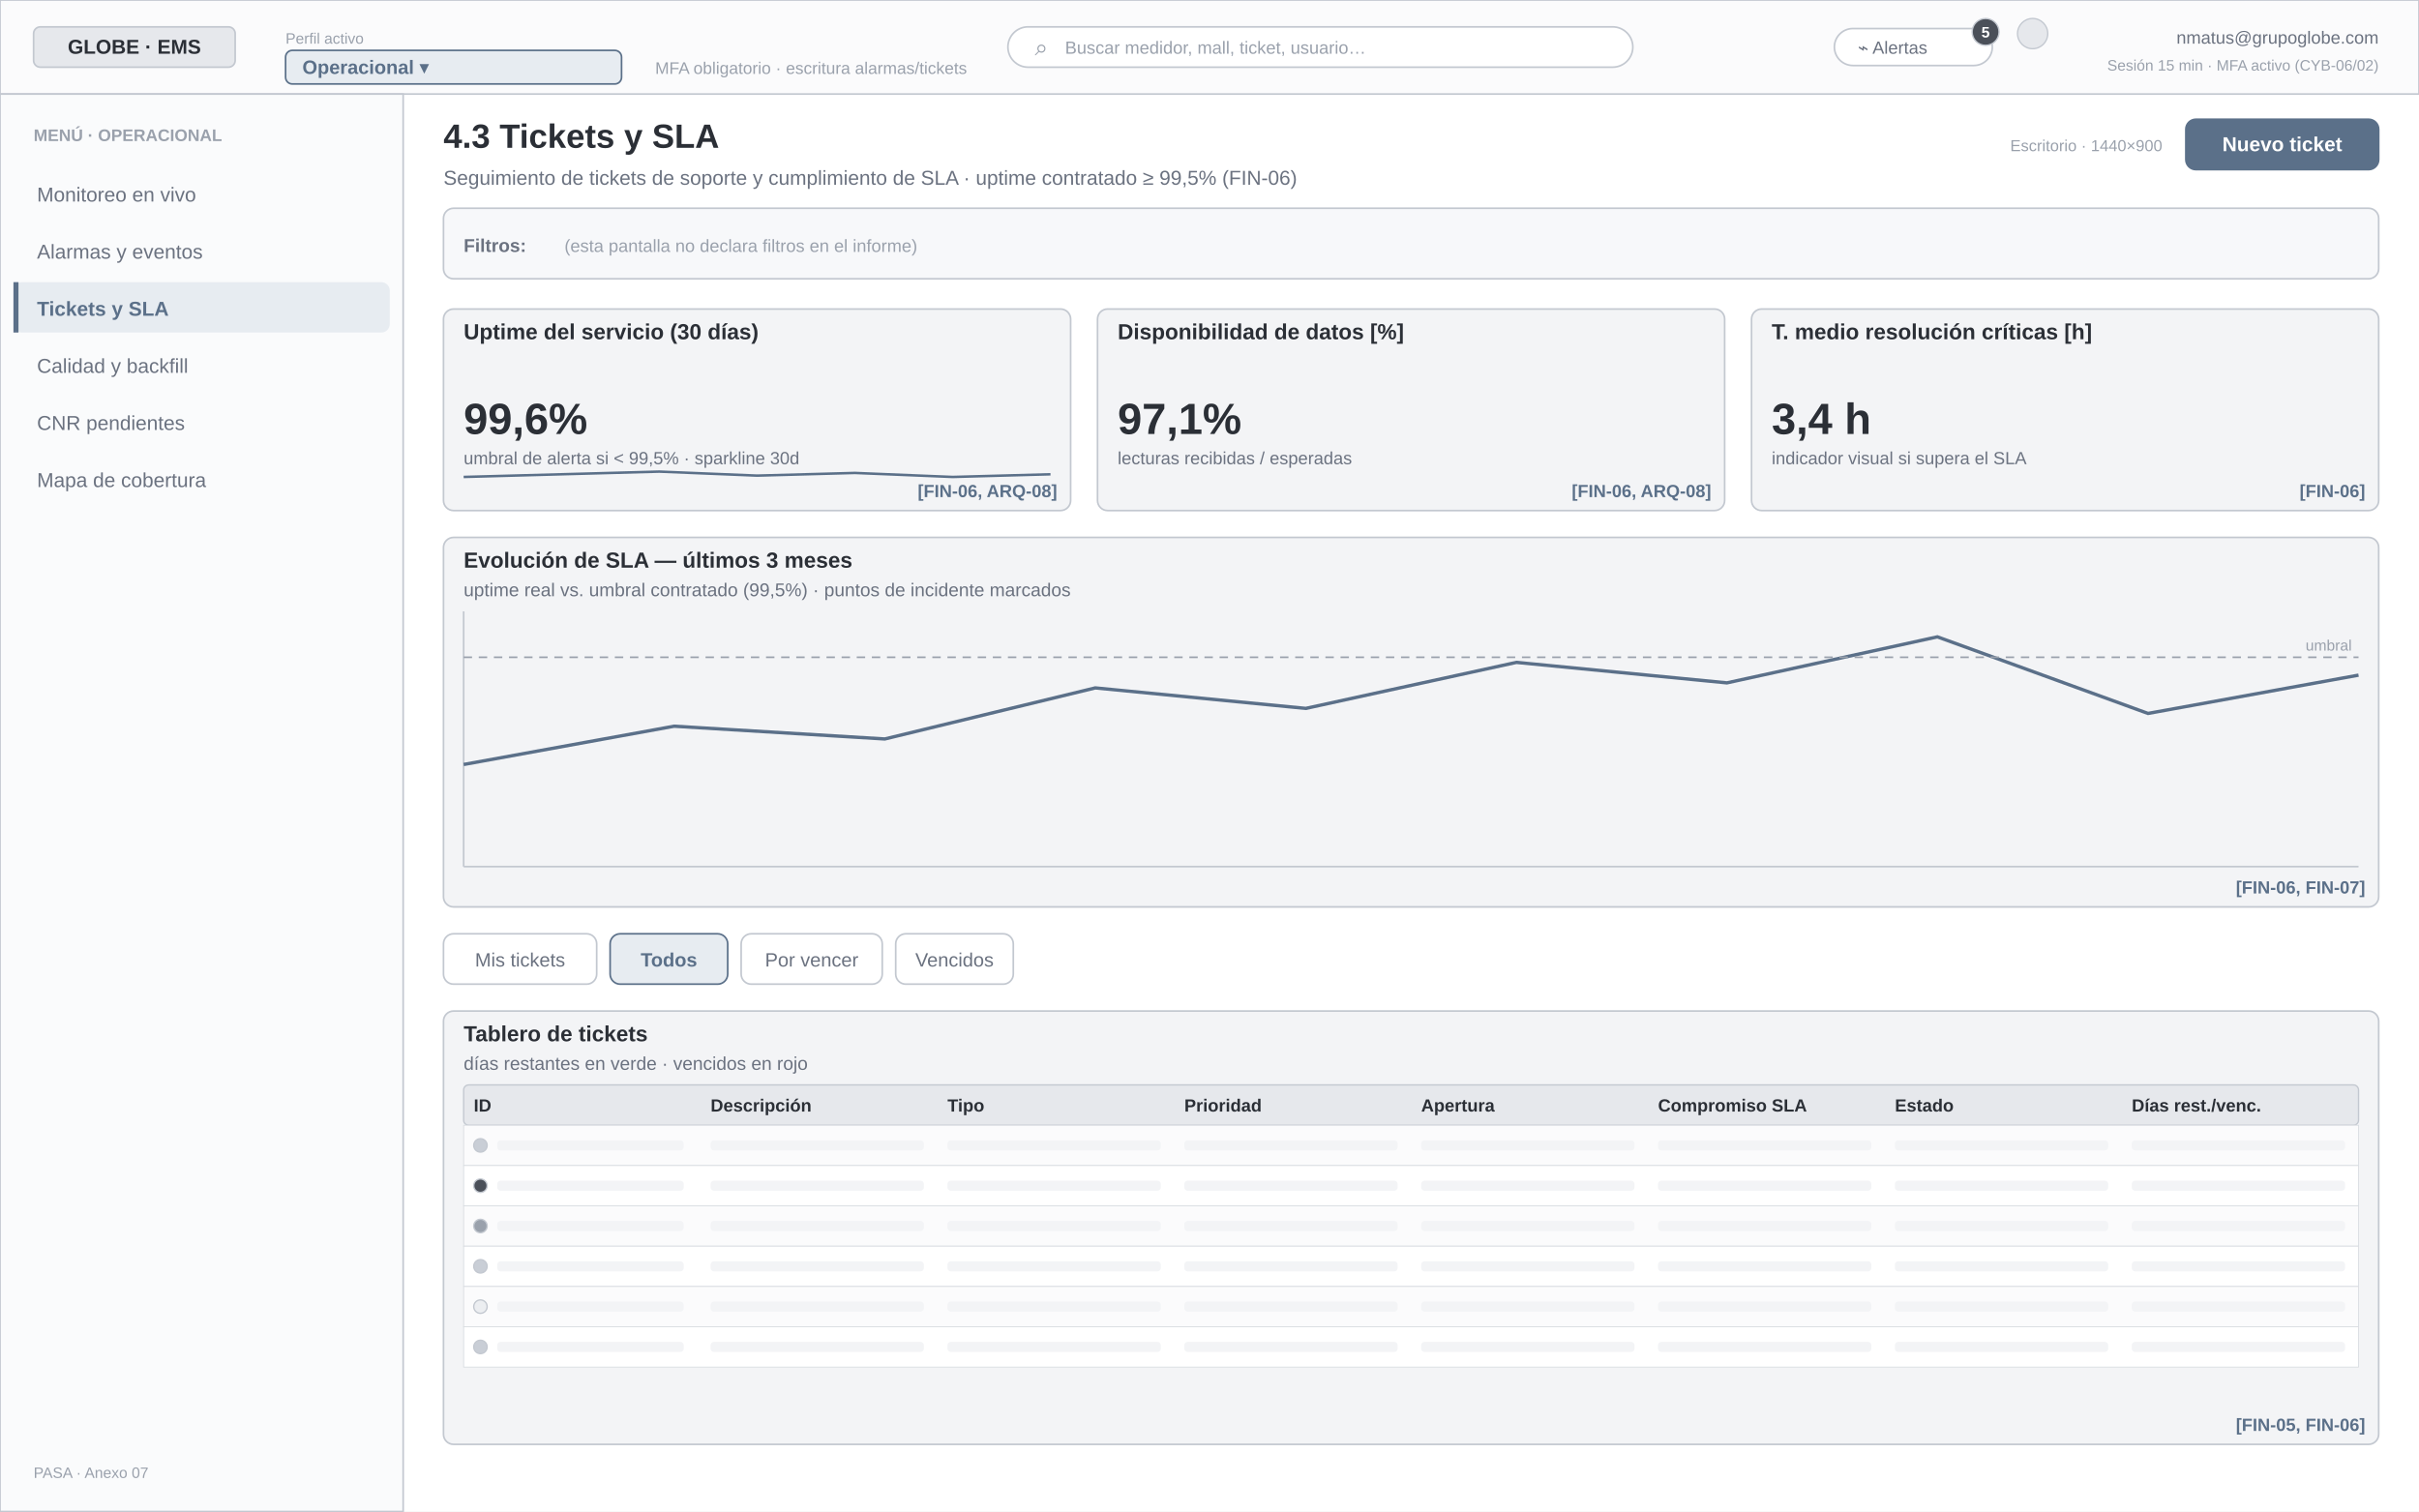
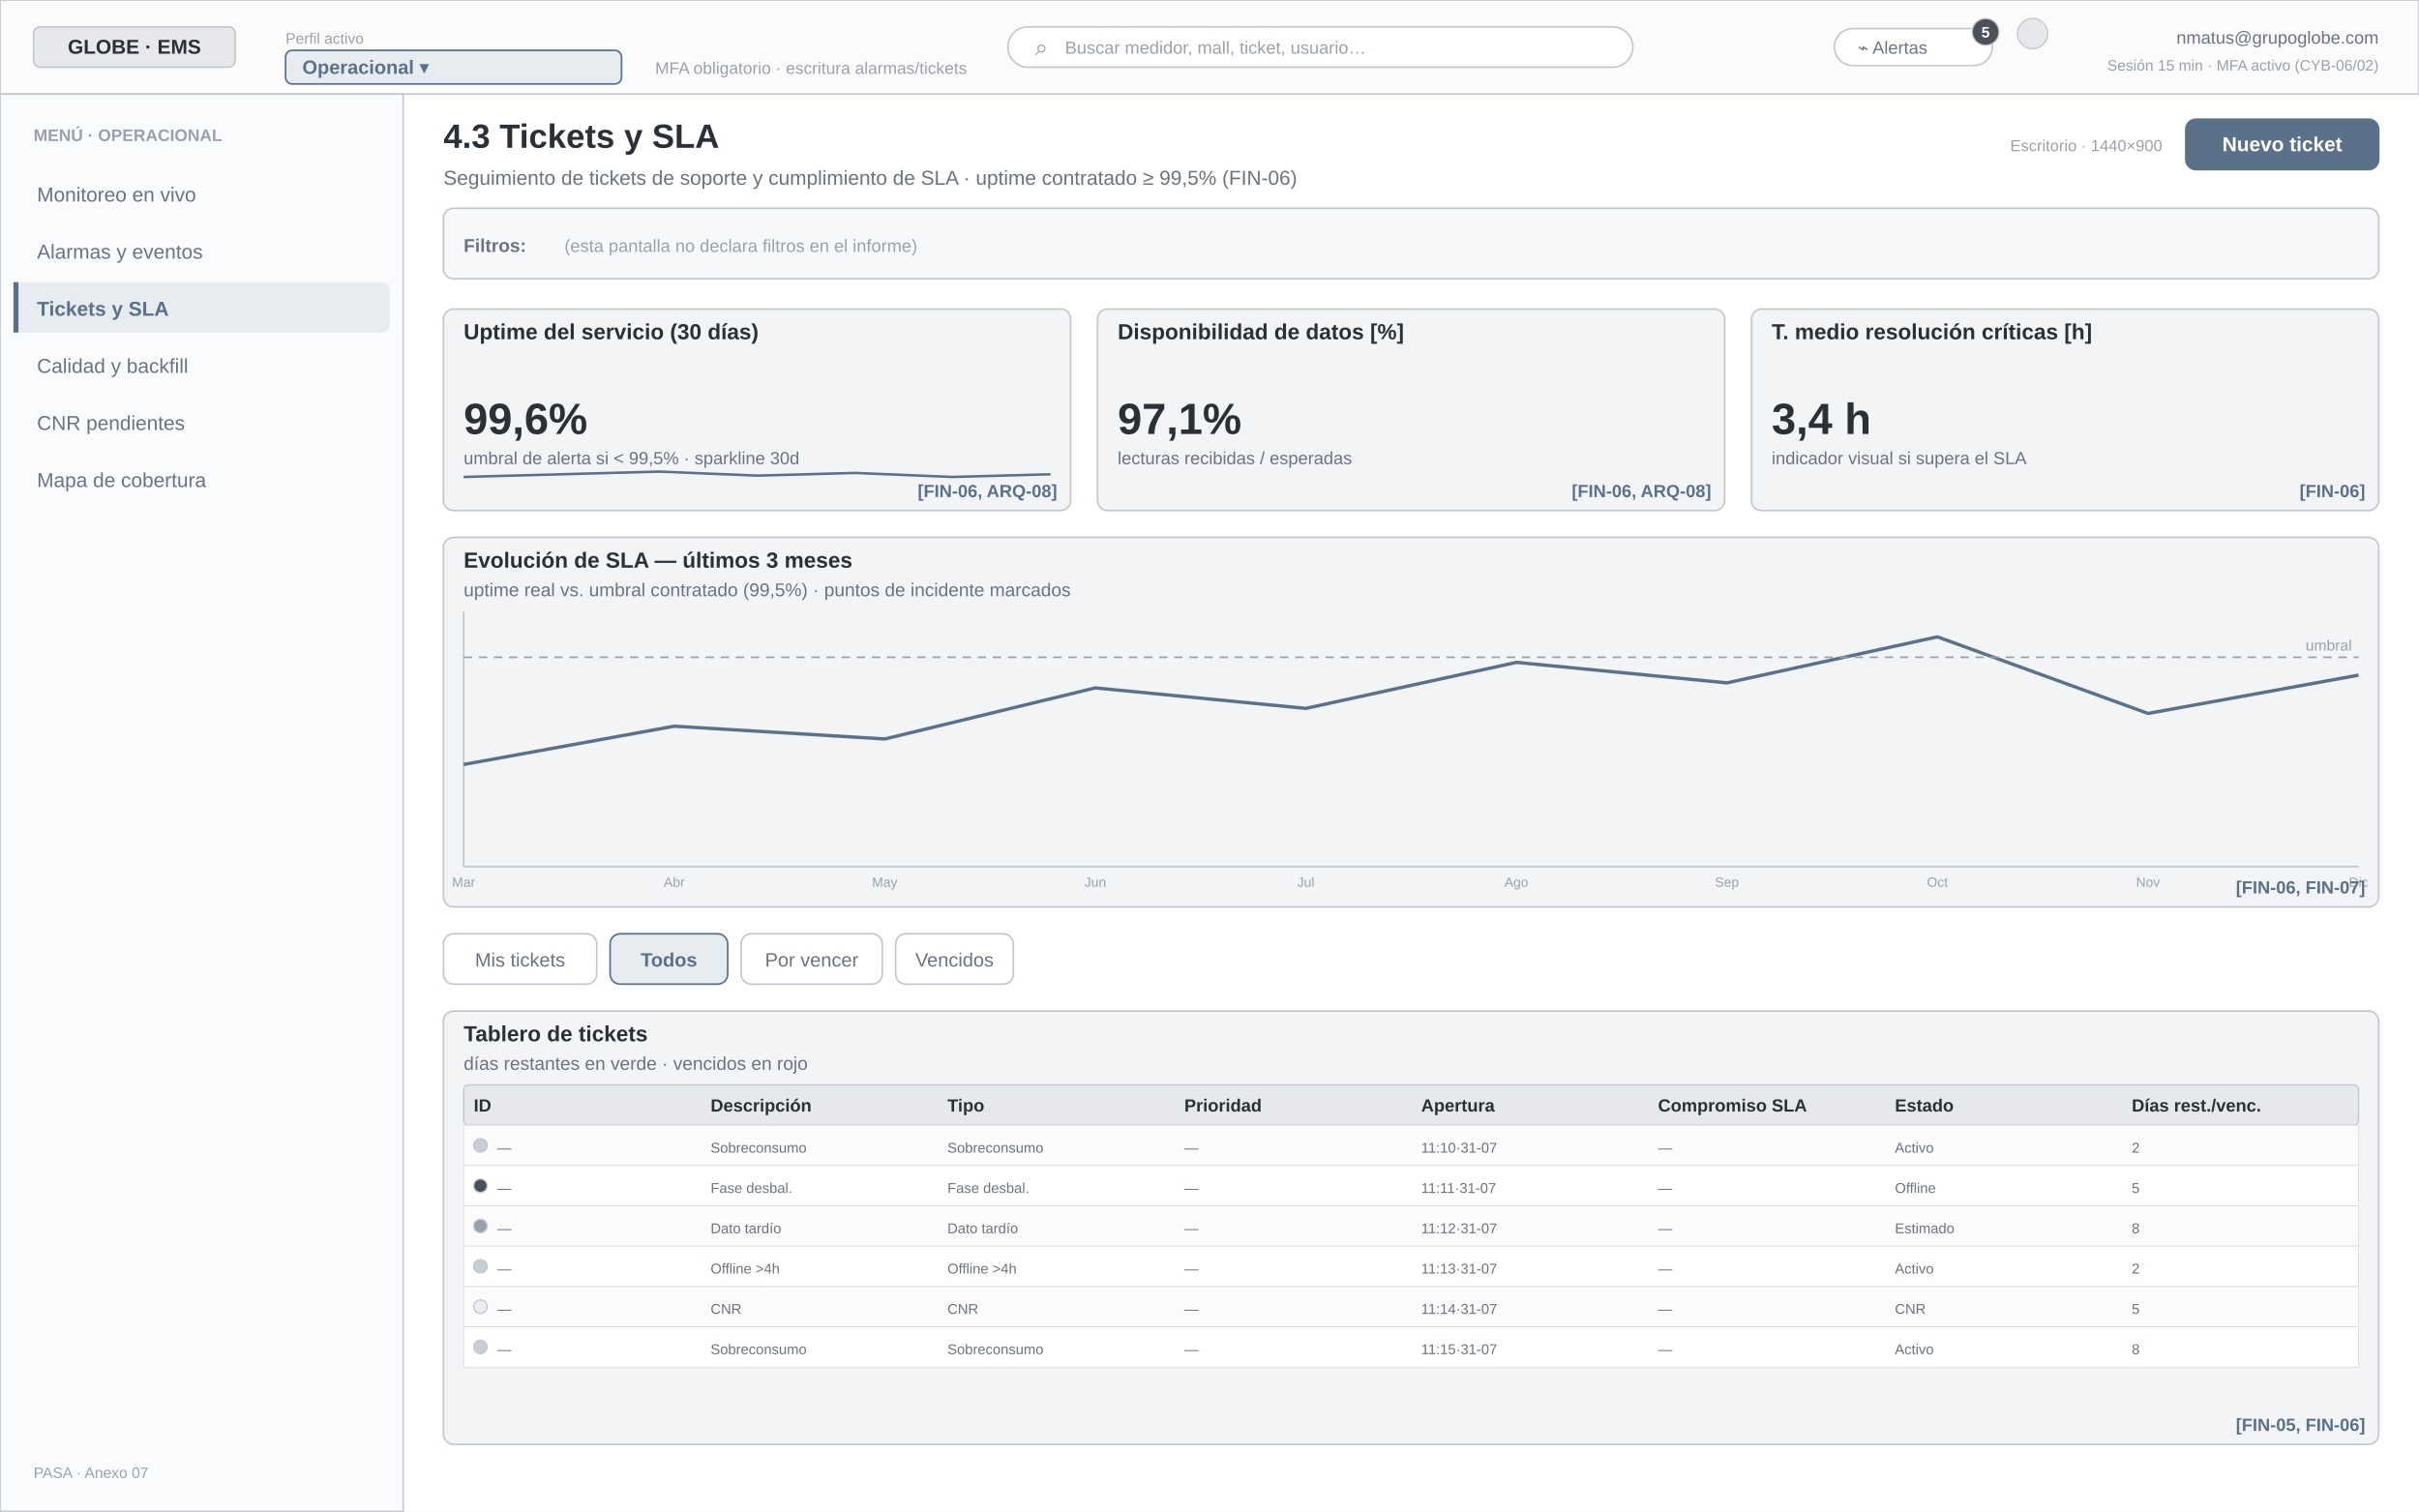
<svg xmlns="http://www.w3.org/2000/svg" viewBox="0 0 1440 900" width="1440" height="900" font-family="'Segoe UI', 'Helvetica Neue', Arial, sans-serif">
  <rect x="0" y="0" width="1440" height="900" rx="0" fill="#ffffff" stroke="none" stroke-width="1" />
  <rect x="0" y="0" width="1440" height="56" rx="0" fill="#fbfbfc" stroke="#c3c8d0" stroke-width="1" />
  <rect x="20" y="16" width="120" height="24" rx="4" fill="#e6e8ec" stroke="#c3c8d0" stroke-width="1" />
  <text x="80" y="32" font-family="'Segoe UI', 'Helvetica Neue', Arial, sans-serif" font-size="12" fill="#2b2f36" font-weight="700" text-anchor="middle">GLOBE · EMS</text>
  <text x="170" y="26" font-family="'Segoe UI', 'Helvetica Neue', Arial, sans-serif" font-size="9" fill="#9aa1ac" font-weight="normal" text-anchor="start">Perfil activo</text>
  <rect x="170" y="30" width="200" height="20" rx="4" fill="#e7ecf1" stroke="#5b7089" stroke-width="1" />
  <text x="180" y="44" font-family="'Segoe UI', 'Helvetica Neue', Arial, sans-serif" font-size="11.5" fill="#5b7089" font-weight="600" text-anchor="start">Operacional  ▾</text>
  <text x="390" y="44" font-family="'Segoe UI', 'Helvetica Neue', Arial, sans-serif" font-size="10" fill="#9aa1ac" font-weight="normal" text-anchor="start">MFA obligatorio · escritura alarmas/tickets</text>
  <rect x="600" y="16" width="372" height="24" rx="12" fill="#ffffff" stroke="#c3c8d0" stroke-width="1" />
  <text x="616" y="33" font-family="'Segoe UI', 'Helvetica Neue', Arial, sans-serif" font-size="14" fill="#9aa1ac" font-weight="normal" text-anchor="start">⌕</text>
  <text x="634" y="32" font-family="'Segoe UI', 'Helvetica Neue', Arial, sans-serif" font-size="10.5" fill="#9aa1ac" font-weight="normal" text-anchor="start">Buscar medidor, mall, ticket, usuario…</text>
  <rect x="1092" y="17" width="94" height="22" rx="11" fill="#ffffff" stroke="#c3c8d0" stroke-width="1" />
  <text x="1106" y="32" font-family="'Segoe UI', 'Helvetica Neue', Arial, sans-serif" font-size="10.5" fill="#6b7280" font-weight="normal" text-anchor="start">⌁ Alertas</text>
  <circle cx="1182" cy="19" r="8" fill="#4b5059" stroke="#c3c8d0" stroke-width="0.8" />
  <text x="1182" y="22.3" font-family="'Segoe UI', 'Helvetica Neue', Arial, sans-serif" font-size="9" fill="#ffffff" font-weight="700" text-anchor="middle">5</text>
  <circle cx="1210" cy="20" r="9" fill="#e6e8ec" stroke="#c3c8d0" stroke-width="0.8" />
  <text x="1416" y="26" font-family="'Segoe UI', 'Helvetica Neue', Arial, sans-serif" font-size="10.5" fill="#6b7280" font-weight="normal" text-anchor="end">nmatus@grupoglobe.com</text>
  <text x="1416" y="42" font-family="'Segoe UI', 'Helvetica Neue', Arial, sans-serif" font-size="9" fill="#9aa1ac" font-weight="normal" text-anchor="end">Sesión 15 min · MFA activo (CYB-06/02)</text>
  <rect x="0" y="56" width="240" height="844" rx="0" fill="#fafbfc" stroke="#c3c8d0" stroke-width="1" />
  <text x="20" y="84" font-family="'Segoe UI', 'Helvetica Neue', Arial, sans-serif" font-size="10" fill="#9aa1ac" font-weight="700" text-anchor="start">MENÚ · OPERACIONAL</text>
  <text x="22" y="120" font-family="'Segoe UI', 'Helvetica Neue', Arial, sans-serif" font-size="12" fill="#6b7280" font-weight="normal" text-anchor="start">Monitoreo en vivo</text>
  <text x="22" y="154" font-family="'Segoe UI', 'Helvetica Neue', Arial, sans-serif" font-size="12" fill="#6b7280" font-weight="normal" text-anchor="start">Alarmas y eventos</text>
  <rect x="8" y="168" width="224" height="30" rx="5" fill="#e7ecf1" stroke="none" stroke-width="1" />
  <rect x="8" y="168" width="3" height="30" rx="0" fill="#5b7089" stroke="none" stroke-width="1" />
  <text x="22" y="188" font-family="'Segoe UI', 'Helvetica Neue', Arial, sans-serif" font-size="12" fill="#5b7089" font-weight="700" text-anchor="start">Tickets y SLA</text>
  <text x="22" y="222" font-family="'Segoe UI', 'Helvetica Neue', Arial, sans-serif" font-size="12" fill="#6b7280" font-weight="normal" text-anchor="start">Calidad y backfill</text>
  <text x="22" y="256" font-family="'Segoe UI', 'Helvetica Neue', Arial, sans-serif" font-size="12" fill="#6b7280" font-weight="normal" text-anchor="start">CNR pendientes</text>
  <text x="22" y="290" font-family="'Segoe UI', 'Helvetica Neue', Arial, sans-serif" font-size="12" fill="#6b7280" font-weight="normal" text-anchor="start">Mapa de cobertura</text>
  <text x="20" y="880" font-family="'Segoe UI', 'Helvetica Neue', Arial, sans-serif" font-size="9" fill="#9aa1ac" font-weight="normal" text-anchor="start">PASA · Anexo 07</text>
  <text x="264" y="88" font-family="'Segoe UI', 'Helvetica Neue', Arial, sans-serif" font-size="20" fill="#2b2f36" font-weight="700" text-anchor="start">4.3  Tickets y SLA</text>
  <rect x="1301.2" y="71" width="114.8" height="30" rx="6" fill="#5b7089" stroke="#5b7089" stroke-width="1" />
  <text x="1358.6" y="90" font-family="'Segoe UI', 'Helvetica Neue', Arial, sans-serif" font-size="12" fill="#ffffff" font-weight="700" text-anchor="middle">Nuevo ticket</text>
  <text x="1287.2" y="90" font-family="'Segoe UI', 'Helvetica Neue', Arial, sans-serif" font-size="9.5" fill="#9aa1ac" font-weight="normal" text-anchor="end">Escritorio · 1440×900</text>
  <text x="264" y="110" font-family="'Segoe UI', 'Helvetica Neue', Arial, sans-serif" font-size="12" fill="#6b7280" font-weight="normal" text-anchor="start">Seguimiento de tickets de soporte y cumplimiento de SLA · uptime contratado ≥ 99,5% (FIN-06)</text>
  <rect x="264" y="124" width="1152" height="42" rx="6" fill="#f7f8fa" stroke="#c3c8d0" stroke-width="1" />
  <text x="276" y="150" font-family="'Segoe UI', 'Helvetica Neue', Arial, sans-serif" font-size="11" fill="#6b7280" font-weight="700" text-anchor="start">Filtros:</text>
  <text x="336" y="150" font-family="'Segoe UI', 'Helvetica Neue', Arial, sans-serif" font-size="10.5" fill="#9aa1ac" font-weight="normal" text-anchor="start">(esta pantalla no declara filtros en el informe)</text>
  <rect x="264.0" y="184" width="373.333" height="120" rx="6" fill="#f3f4f6" stroke="#c3c8d0" stroke-width="1" />
  <text x="276.0" y="202" font-family="'Segoe UI', 'Helvetica Neue', Arial, sans-serif" font-size="13" fill="#2b2f36" font-weight="700" text-anchor="start">Uptime del servicio (30 días)</text>
  <text x="276.0" y="258.4" font-family="'Segoe UI', 'Helvetica Neue', Arial, sans-serif" font-size="26" fill="#2b2f36" font-weight="700" text-anchor="start">99,6%</text>
  <text x="276.0" y="276.4" font-family="'Segoe UI', 'Helvetica Neue', Arial, sans-serif" font-size="10.5" fill="#6b7280" font-weight="normal" text-anchor="start">umbral de alerta si &lt; 99,5% · sparkline 30d</text>
  <polyline points="276.0,284.0 334.222,282.4 392.444,280.8 450.667,283.2 508.889,281.6 567.111,284.0 625.333,282.4" fill="none" stroke="#5b7089" stroke-width="1.5" />
  <text x="629.333" y="296" font-family="'Segoe UI', 'Helvetica Neue', Arial, sans-serif" font-size="10.5" fill="#5b7089" font-weight="600" text-anchor="end">[FIN-06, ARQ-08]</text>
  <rect x="653.333" y="184" width="373.333" height="120" rx="6" fill="#f3f4f6" stroke="#c3c8d0" stroke-width="1" />
  <text x="665.333" y="202" font-family="'Segoe UI', 'Helvetica Neue', Arial, sans-serif" font-size="13" fill="#2b2f36" font-weight="700" text-anchor="start">Disponibilidad de datos [%]</text>
  <text x="665.333" y="258.4" font-family="'Segoe UI', 'Helvetica Neue', Arial, sans-serif" font-size="26" fill="#2b2f36" font-weight="700" text-anchor="start">97,1%</text>
  <text x="665.333" y="276.4" font-family="'Segoe UI', 'Helvetica Neue', Arial, sans-serif" font-size="10.5" fill="#6b7280" font-weight="normal" text-anchor="start">lecturas recibidas / esperadas</text>
  <text x="1018.667" y="296" font-family="'Segoe UI', 'Helvetica Neue', Arial, sans-serif" font-size="10.5" fill="#5b7089" font-weight="600" text-anchor="end">[FIN-06, ARQ-08]</text>
  <rect x="1042.667" y="184" width="373.333" height="120" rx="6" fill="#f3f4f6" stroke="#c3c8d0" stroke-width="1" />
  <text x="1054.667" y="202" font-family="'Segoe UI', 'Helvetica Neue', Arial, sans-serif" font-size="13" fill="#2b2f36" font-weight="700" text-anchor="start">T. medio resolución críticas [h]</text>
  <text x="1054.667" y="258.4" font-family="'Segoe UI', 'Helvetica Neue', Arial, sans-serif" font-size="26" fill="#2b2f36" font-weight="700" text-anchor="start">3,4 h</text>
  <text x="1054.667" y="276.4" font-family="'Segoe UI', 'Helvetica Neue', Arial, sans-serif" font-size="10.5" fill="#6b7280" font-weight="normal" text-anchor="start">indicador visual si supera el SLA</text>
  <text x="1408" y="296" font-family="'Segoe UI', 'Helvetica Neue', Arial, sans-serif" font-size="10.5" fill="#5b7089" font-weight="600" text-anchor="end">[FIN-06]</text>
  <rect x="264.0" y="320" width="1152.0" height="220" rx="6" fill="#f3f4f6" stroke="#c3c8d0" stroke-width="1" />
  <text x="276.0" y="338" font-family="'Segoe UI', 'Helvetica Neue', Arial, sans-serif" font-size="13" fill="#2b2f36" font-weight="700" text-anchor="start">Evolución de SLA — últimos 3 meses</text>
  <text x="276.0" y="355" font-family="'Segoe UI', 'Helvetica Neue', Arial, sans-serif" font-size="11" fill="#6b7280" font-weight="normal" text-anchor="start">uptime real vs. umbral contratado (99,5%) · puntos de incidente marcados</text>
  <line x1="276.0" y1="516" x2="1404.0" y2="516" stroke="#c3c8d0" stroke-width="1" />
  <line x1="276.0" y1="364" x2="276.0" y2="516" stroke="#c3c8d0" stroke-width="1" />
  <polyline points="276.0,455.2 401.3,432.4 526.7,440.0 652.0,409.6 777.3,421.8 902.7,394.4 1028.0,406.6 1153.3,379.2 1278.7,424.8 1404.0,402.0" fill="none" stroke="#5b7089" stroke-width="2" />
  <line x1="276.0" y1="391.36" x2="1404.0" y2="391.36" stroke="#9aa1ac" stroke-width="1" stroke-dasharray="5 4" />
  <text x="1400.0" y="387.36" font-family="'Segoe UI', 'Helvetica Neue', Arial, sans-serif" font-size="9" fill="#9aa1ac" font-weight="normal" text-anchor="end">umbral</text>
+   <text x="276.0" y="528" font-family="'Segoe UI', 'Helvetica Neue', Arial, sans-serif" font-size="8" fill="#9aa1ac" font-weight="normal" text-anchor="middle">Mar</text>
+   <text x="401.333" y="528" font-family="'Segoe UI', 'Helvetica Neue', Arial, sans-serif" font-size="8" fill="#9aa1ac" font-weight="normal" text-anchor="middle">Abr</text>
+   <text x="526.667" y="528" font-family="'Segoe UI', 'Helvetica Neue', Arial, sans-serif" font-size="8" fill="#9aa1ac" font-weight="normal" text-anchor="middle">May</text>
+   <text x="652.0" y="528" font-family="'Segoe UI', 'Helvetica Neue', Arial, sans-serif" font-size="8" fill="#9aa1ac" font-weight="normal" text-anchor="middle">Jun</text>
+   <text x="777.333" y="528" font-family="'Segoe UI', 'Helvetica Neue', Arial, sans-serif" font-size="8" fill="#9aa1ac" font-weight="normal" text-anchor="middle">Jul</text>
+   <text x="902.667" y="528" font-family="'Segoe UI', 'Helvetica Neue', Arial, sans-serif" font-size="8" fill="#9aa1ac" font-weight="normal" text-anchor="middle">Ago</text>
+   <text x="1028.0" y="528" font-family="'Segoe UI', 'Helvetica Neue', Arial, sans-serif" font-size="8" fill="#9aa1ac" font-weight="normal" text-anchor="middle">Sep</text>
+   <text x="1153.333" y="528" font-family="'Segoe UI', 'Helvetica Neue', Arial, sans-serif" font-size="8" fill="#9aa1ac" font-weight="normal" text-anchor="middle">Oct</text>
+   <text x="1278.667" y="528" font-family="'Segoe UI', 'Helvetica Neue', Arial, sans-serif" font-size="8" fill="#9aa1ac" font-weight="normal" text-anchor="middle">Nov</text>
+   <text x="1404.0" y="528" font-family="'Segoe UI', 'Helvetica Neue', Arial, sans-serif" font-size="8" fill="#9aa1ac" font-weight="normal" text-anchor="middle">Dic</text>
  <text x="1408.0" y="532" font-family="'Segoe UI', 'Helvetica Neue', Arial, sans-serif" font-size="10.5" fill="#5b7089" font-weight="600" text-anchor="end">[FIN-06, FIN-07]</text>
  <rect x="264.0" y="556" width="91.2" height="30" rx="6" fill="#ffffff" stroke="#c3c8d0" stroke-width="1" />
  <text x="309.6" y="575.5" font-family="'Segoe UI', 'Helvetica Neue', Arial, sans-serif" font-size="11.5" fill="#6b7280" font-weight="normal" text-anchor="middle">Mis tickets</text>
  <rect x="363.2" y="556" width="70" height="30" rx="6" fill="#e7ecf1" stroke="#5b7089" stroke-width="1" />
  <text x="398.2" y="575.5" font-family="'Segoe UI', 'Helvetica Neue', Arial, sans-serif" font-size="11.5" fill="#5b7089" font-weight="600" text-anchor="middle">Todos</text>
  <rect x="441.2" y="556" width="84.0" height="30" rx="6" fill="#ffffff" stroke="#c3c8d0" stroke-width="1" />
  <text x="483.2" y="575.5" font-family="'Segoe UI', 'Helvetica Neue', Arial, sans-serif" font-size="11.5" fill="#6b7280" font-weight="normal" text-anchor="middle">Por vencer</text>
  <rect x="533.2" y="556" width="70" height="30" rx="6" fill="#ffffff" stroke="#c3c8d0" stroke-width="1" />
  <text x="568.2" y="575.5" font-family="'Segoe UI', 'Helvetica Neue', Arial, sans-serif" font-size="11.5" fill="#6b7280" font-weight="normal" text-anchor="middle">Vencidos</text>
  <rect x="264.0" y="602" width="1152.0" height="258" rx="6" fill="#f3f4f6" stroke="#c3c8d0" stroke-width="1" />
  <text x="276.0" y="620" font-family="'Segoe UI', 'Helvetica Neue', Arial, sans-serif" font-size="13" fill="#2b2f36" font-weight="700" text-anchor="start">Tablero de tickets</text>
  <text x="276.0" y="637" font-family="'Segoe UI', 'Helvetica Neue', Arial, sans-serif" font-size="11" fill="#6b7280" font-weight="normal" text-anchor="start">días restantes en verde · vencidos en rojo</text>
  <rect x="276.0" y="646" width="1128.0" height="24" rx="3" fill="#e6e8ec" stroke="#c3c8d0" stroke-width="0.8" />
  <text x="282.0" y="661.84" font-family="'Segoe UI', 'Helvetica Neue', Arial, sans-serif" font-size="10.5" fill="#2b2f36" font-weight="700" text-anchor="start">ID</text>
  <text x="423.0" y="661.84" font-family="'Segoe UI', 'Helvetica Neue', Arial, sans-serif" font-size="10.5" fill="#2b2f36" font-weight="700" text-anchor="start">Descripción</text>
  <text x="564.0" y="661.84" font-family="'Segoe UI', 'Helvetica Neue', Arial, sans-serif" font-size="10.5" fill="#2b2f36" font-weight="700" text-anchor="start">Tipo</text>
  <text x="705.0" y="661.84" font-family="'Segoe UI', 'Helvetica Neue', Arial, sans-serif" font-size="10.5" fill="#2b2f36" font-weight="700" text-anchor="start">Prioridad</text>
  <text x="846.0" y="661.84" font-family="'Segoe UI', 'Helvetica Neue', Arial, sans-serif" font-size="10.5" fill="#2b2f36" font-weight="700" text-anchor="start">Apertura</text>
  <text x="987.0" y="661.84" font-family="'Segoe UI', 'Helvetica Neue', Arial, sans-serif" font-size="10.5" fill="#2b2f36" font-weight="700" text-anchor="start">Compromiso SLA</text>
  <text x="1128.0" y="661.84" font-family="'Segoe UI', 'Helvetica Neue', Arial, sans-serif" font-size="10.5" fill="#2b2f36" font-weight="700" text-anchor="start">Estado</text>
  <text x="1269.0" y="661.84" font-family="'Segoe UI', 'Helvetica Neue', Arial, sans-serif" font-size="10.5" fill="#2b2f36" font-weight="700" text-anchor="start">Días rest./venc.</text>
  <rect x="276.0" y="670" width="1128.0" height="24" rx="0" fill="#fbfbfc" stroke="#d9dce1" stroke-width="0.5" />
  <circle cx="286.0" cy="682.0" r="4" fill="#c9ced6" stroke="#c3c8d0" stroke-width="0.8" />
-   <rect x="296.0" y="679.0" width="111.0" height="6" rx="2" fill="#f3f4f6" stroke="none" stroke-width="1" />
-   <rect x="423.0" y="679.0" width="127.0" height="6" rx="2" fill="#f3f4f6" stroke="none" stroke-width="1" />
-   <rect x="564.0" y="679.0" width="127.0" height="6" rx="2" fill="#f3f4f6" stroke="none" stroke-width="1" />
-   <rect x="705.0" y="679.0" width="127.0" height="6" rx="2" fill="#f3f4f6" stroke="none" stroke-width="1" />
-   <rect x="846.0" y="679.0" width="127.0" height="6" rx="2" fill="#f3f4f6" stroke="none" stroke-width="1" />
-   <rect x="987.0" y="679.0" width="127.0" height="6" rx="2" fill="#f3f4f6" stroke="none" stroke-width="1" />
-   <rect x="1128.0" y="679.0" width="127.0" height="6" rx="2" fill="#f3f4f6" stroke="none" stroke-width="1" />
-   <rect x="1269.0" y="679.0" width="127.0" height="6" rx="2" fill="#f3f4f6" stroke="none" stroke-width="1" />
+   <text x="296.0" y="686.32" font-family="'Segoe UI', 'Helvetica Neue', Arial, sans-serif" font-size="8.5" fill="#6b7280" font-weight="normal" text-anchor="start">—</text>
+   <text x="423.0" y="686.32" font-family="'Segoe UI', 'Helvetica Neue', Arial, sans-serif" font-size="8.5" fill="#6b7280" font-weight="normal" text-anchor="start">Sobreconsumo</text>
+   <text x="564.0" y="686.32" font-family="'Segoe UI', 'Helvetica Neue', Arial, sans-serif" font-size="8.5" fill="#6b7280" font-weight="normal" text-anchor="start">Sobreconsumo</text>
+   <text x="705.0" y="686.32" font-family="'Segoe UI', 'Helvetica Neue', Arial, sans-serif" font-size="8.5" fill="#6b7280" font-weight="normal" text-anchor="start">—</text>
+   <text x="846.0" y="686.32" font-family="'Segoe UI', 'Helvetica Neue', Arial, sans-serif" font-size="8.5" fill="#6b7280" font-weight="normal" text-anchor="start">11:10·31-07</text>
+   <text x="987.0" y="686.32" font-family="'Segoe UI', 'Helvetica Neue', Arial, sans-serif" font-size="8.5" fill="#6b7280" font-weight="normal" text-anchor="start">—</text>
+   <text x="1128.0" y="686.32" font-family="'Segoe UI', 'Helvetica Neue', Arial, sans-serif" font-size="8.5" fill="#6b7280" font-weight="normal" text-anchor="start">Activo</text>
+   <text x="1269.0" y="686.32" font-family="'Segoe UI', 'Helvetica Neue', Arial, sans-serif" font-size="8.5" fill="#6b7280" font-weight="normal" text-anchor="start">2</text>
  <rect x="276.0" y="694" width="1128.0" height="24" rx="0" fill="#ffffff" stroke="#d9dce1" stroke-width="0.5" />
  <circle cx="286.0" cy="706.0" r="4" fill="#4b5059" stroke="#c3c8d0" stroke-width="0.8" />
-   <rect x="296.0" y="703.0" width="111.0" height="6" rx="2" fill="#f3f4f6" stroke="none" stroke-width="1" />
-   <rect x="423.0" y="703.0" width="127.0" height="6" rx="2" fill="#f3f4f6" stroke="none" stroke-width="1" />
-   <rect x="564.0" y="703.0" width="127.0" height="6" rx="2" fill="#f3f4f6" stroke="none" stroke-width="1" />
-   <rect x="705.0" y="703.0" width="127.0" height="6" rx="2" fill="#f3f4f6" stroke="none" stroke-width="1" />
-   <rect x="846.0" y="703.0" width="127.0" height="6" rx="2" fill="#f3f4f6" stroke="none" stroke-width="1" />
-   <rect x="987.0" y="703.0" width="127.0" height="6" rx="2" fill="#f3f4f6" stroke="none" stroke-width="1" />
-   <rect x="1128.0" y="703.0" width="127.0" height="6" rx="2" fill="#f3f4f6" stroke="none" stroke-width="1" />
-   <rect x="1269.0" y="703.0" width="127.0" height="6" rx="2" fill="#f3f4f6" stroke="none" stroke-width="1" />
+   <text x="296.0" y="710.32" font-family="'Segoe UI', 'Helvetica Neue', Arial, sans-serif" font-size="8.5" fill="#6b7280" font-weight="normal" text-anchor="start">—</text>
+   <text x="423.0" y="710.32" font-family="'Segoe UI', 'Helvetica Neue', Arial, sans-serif" font-size="8.5" fill="#6b7280" font-weight="normal" text-anchor="start">Fase desbal.</text>
+   <text x="564.0" y="710.32" font-family="'Segoe UI', 'Helvetica Neue', Arial, sans-serif" font-size="8.5" fill="#6b7280" font-weight="normal" text-anchor="start">Fase desbal.</text>
+   <text x="705.0" y="710.32" font-family="'Segoe UI', 'Helvetica Neue', Arial, sans-serif" font-size="8.5" fill="#6b7280" font-weight="normal" text-anchor="start">—</text>
+   <text x="846.0" y="710.32" font-family="'Segoe UI', 'Helvetica Neue', Arial, sans-serif" font-size="8.5" fill="#6b7280" font-weight="normal" text-anchor="start">11:11·31-07</text>
+   <text x="987.0" y="710.32" font-family="'Segoe UI', 'Helvetica Neue', Arial, sans-serif" font-size="8.5" fill="#6b7280" font-weight="normal" text-anchor="start">—</text>
+   <text x="1128.0" y="710.32" font-family="'Segoe UI', 'Helvetica Neue', Arial, sans-serif" font-size="8.5" fill="#6b7280" font-weight="normal" text-anchor="start">Offline</text>
+   <text x="1269.0" y="710.32" font-family="'Segoe UI', 'Helvetica Neue', Arial, sans-serif" font-size="8.5" fill="#6b7280" font-weight="normal" text-anchor="start">5</text>
  <rect x="276.0" y="718" width="1128.0" height="24" rx="0" fill="#fbfbfc" stroke="#d9dce1" stroke-width="0.5" />
  <circle cx="286.0" cy="730.0" r="4" fill="#9aa1ac" stroke="#c3c8d0" stroke-width="0.8" />
-   <rect x="296.0" y="727.0" width="111.0" height="6" rx="2" fill="#f3f4f6" stroke="none" stroke-width="1" />
-   <rect x="423.0" y="727.0" width="127.0" height="6" rx="2" fill="#f3f4f6" stroke="none" stroke-width="1" />
-   <rect x="564.0" y="727.0" width="127.0" height="6" rx="2" fill="#f3f4f6" stroke="none" stroke-width="1" />
-   <rect x="705.0" y="727.0" width="127.0" height="6" rx="2" fill="#f3f4f6" stroke="none" stroke-width="1" />
-   <rect x="846.0" y="727.0" width="127.0" height="6" rx="2" fill="#f3f4f6" stroke="none" stroke-width="1" />
-   <rect x="987.0" y="727.0" width="127.0" height="6" rx="2" fill="#f3f4f6" stroke="none" stroke-width="1" />
-   <rect x="1128.0" y="727.0" width="127.0" height="6" rx="2" fill="#f3f4f6" stroke="none" stroke-width="1" />
-   <rect x="1269.0" y="727.0" width="127.0" height="6" rx="2" fill="#f3f4f6" stroke="none" stroke-width="1" />
+   <text x="296.0" y="734.32" font-family="'Segoe UI', 'Helvetica Neue', Arial, sans-serif" font-size="8.5" fill="#6b7280" font-weight="normal" text-anchor="start">—</text>
+   <text x="423.0" y="734.32" font-family="'Segoe UI', 'Helvetica Neue', Arial, sans-serif" font-size="8.5" fill="#6b7280" font-weight="normal" text-anchor="start">Dato tardío</text>
+   <text x="564.0" y="734.32" font-family="'Segoe UI', 'Helvetica Neue', Arial, sans-serif" font-size="8.5" fill="#6b7280" font-weight="normal" text-anchor="start">Dato tardío</text>
+   <text x="705.0" y="734.32" font-family="'Segoe UI', 'Helvetica Neue', Arial, sans-serif" font-size="8.5" fill="#6b7280" font-weight="normal" text-anchor="start">—</text>
+   <text x="846.0" y="734.32" font-family="'Segoe UI', 'Helvetica Neue', Arial, sans-serif" font-size="8.5" fill="#6b7280" font-weight="normal" text-anchor="start">11:12·31-07</text>
+   <text x="987.0" y="734.32" font-family="'Segoe UI', 'Helvetica Neue', Arial, sans-serif" font-size="8.5" fill="#6b7280" font-weight="normal" text-anchor="start">—</text>
+   <text x="1128.0" y="734.32" font-family="'Segoe UI', 'Helvetica Neue', Arial, sans-serif" font-size="8.5" fill="#6b7280" font-weight="normal" text-anchor="start">Estimado</text>
+   <text x="1269.0" y="734.32" font-family="'Segoe UI', 'Helvetica Neue', Arial, sans-serif" font-size="8.5" fill="#6b7280" font-weight="normal" text-anchor="start">8</text>
  <rect x="276.0" y="742" width="1128.0" height="24" rx="0" fill="#ffffff" stroke="#d9dce1" stroke-width="0.5" />
  <circle cx="286.0" cy="754.0" r="4" fill="#c9ced6" stroke="#c3c8d0" stroke-width="0.8" />
-   <rect x="296.0" y="751.0" width="111.0" height="6" rx="2" fill="#f3f4f6" stroke="none" stroke-width="1" />
-   <rect x="423.0" y="751.0" width="127.0" height="6" rx="2" fill="#f3f4f6" stroke="none" stroke-width="1" />
-   <rect x="564.0" y="751.0" width="127.0" height="6" rx="2" fill="#f3f4f6" stroke="none" stroke-width="1" />
-   <rect x="705.0" y="751.0" width="127.0" height="6" rx="2" fill="#f3f4f6" stroke="none" stroke-width="1" />
-   <rect x="846.0" y="751.0" width="127.0" height="6" rx="2" fill="#f3f4f6" stroke="none" stroke-width="1" />
-   <rect x="987.0" y="751.0" width="127.0" height="6" rx="2" fill="#f3f4f6" stroke="none" stroke-width="1" />
-   <rect x="1128.0" y="751.0" width="127.0" height="6" rx="2" fill="#f3f4f6" stroke="none" stroke-width="1" />
-   <rect x="1269.0" y="751.0" width="127.0" height="6" rx="2" fill="#f3f4f6" stroke="none" stroke-width="1" />
+   <text x="296.0" y="758.32" font-family="'Segoe UI', 'Helvetica Neue', Arial, sans-serif" font-size="8.5" fill="#6b7280" font-weight="normal" text-anchor="start">—</text>
+   <text x="423.0" y="758.32" font-family="'Segoe UI', 'Helvetica Neue', Arial, sans-serif" font-size="8.5" fill="#6b7280" font-weight="normal" text-anchor="start">Offline &gt;4h</text>
+   <text x="564.0" y="758.32" font-family="'Segoe UI', 'Helvetica Neue', Arial, sans-serif" font-size="8.5" fill="#6b7280" font-weight="normal" text-anchor="start">Offline &gt;4h</text>
+   <text x="705.0" y="758.32" font-family="'Segoe UI', 'Helvetica Neue', Arial, sans-serif" font-size="8.5" fill="#6b7280" font-weight="normal" text-anchor="start">—</text>
+   <text x="846.0" y="758.32" font-family="'Segoe UI', 'Helvetica Neue', Arial, sans-serif" font-size="8.5" fill="#6b7280" font-weight="normal" text-anchor="start">11:13·31-07</text>
+   <text x="987.0" y="758.32" font-family="'Segoe UI', 'Helvetica Neue', Arial, sans-serif" font-size="8.5" fill="#6b7280" font-weight="normal" text-anchor="start">—</text>
+   <text x="1128.0" y="758.32" font-family="'Segoe UI', 'Helvetica Neue', Arial, sans-serif" font-size="8.5" fill="#6b7280" font-weight="normal" text-anchor="start">Activo</text>
+   <text x="1269.0" y="758.32" font-family="'Segoe UI', 'Helvetica Neue', Arial, sans-serif" font-size="8.5" fill="#6b7280" font-weight="normal" text-anchor="start">2</text>
  <rect x="276.0" y="766" width="1128.0" height="24" rx="0" fill="#fbfbfc" stroke="#d9dce1" stroke-width="0.5" />
  <circle cx="286.0" cy="778.0" r="4" fill="#eceef1" stroke="#c3c8d0" stroke-width="0.8" />
-   <rect x="296.0" y="775.0" width="111.0" height="6" rx="2" fill="#f3f4f6" stroke="none" stroke-width="1" />
-   <rect x="423.0" y="775.0" width="127.0" height="6" rx="2" fill="#f3f4f6" stroke="none" stroke-width="1" />
-   <rect x="564.0" y="775.0" width="127.0" height="6" rx="2" fill="#f3f4f6" stroke="none" stroke-width="1" />
-   <rect x="705.0" y="775.0" width="127.0" height="6" rx="2" fill="#f3f4f6" stroke="none" stroke-width="1" />
-   <rect x="846.0" y="775.0" width="127.0" height="6" rx="2" fill="#f3f4f6" stroke="none" stroke-width="1" />
-   <rect x="987.0" y="775.0" width="127.0" height="6" rx="2" fill="#f3f4f6" stroke="none" stroke-width="1" />
-   <rect x="1128.0" y="775.0" width="127.0" height="6" rx="2" fill="#f3f4f6" stroke="none" stroke-width="1" />
-   <rect x="1269.0" y="775.0" width="127.0" height="6" rx="2" fill="#f3f4f6" stroke="none" stroke-width="1" />
+   <text x="296.0" y="782.32" font-family="'Segoe UI', 'Helvetica Neue', Arial, sans-serif" font-size="8.5" fill="#6b7280" font-weight="normal" text-anchor="start">—</text>
+   <text x="423.0" y="782.32" font-family="'Segoe UI', 'Helvetica Neue', Arial, sans-serif" font-size="8.5" fill="#6b7280" font-weight="normal" text-anchor="start">CNR</text>
+   <text x="564.0" y="782.32" font-family="'Segoe UI', 'Helvetica Neue', Arial, sans-serif" font-size="8.5" fill="#6b7280" font-weight="normal" text-anchor="start">CNR</text>
+   <text x="705.0" y="782.32" font-family="'Segoe UI', 'Helvetica Neue', Arial, sans-serif" font-size="8.5" fill="#6b7280" font-weight="normal" text-anchor="start">—</text>
+   <text x="846.0" y="782.32" font-family="'Segoe UI', 'Helvetica Neue', Arial, sans-serif" font-size="8.5" fill="#6b7280" font-weight="normal" text-anchor="start">11:14·31-07</text>
+   <text x="987.0" y="782.32" font-family="'Segoe UI', 'Helvetica Neue', Arial, sans-serif" font-size="8.5" fill="#6b7280" font-weight="normal" text-anchor="start">—</text>
+   <text x="1128.0" y="782.32" font-family="'Segoe UI', 'Helvetica Neue', Arial, sans-serif" font-size="8.5" fill="#6b7280" font-weight="normal" text-anchor="start">CNR</text>
+   <text x="1269.0" y="782.32" font-family="'Segoe UI', 'Helvetica Neue', Arial, sans-serif" font-size="8.5" fill="#6b7280" font-weight="normal" text-anchor="start">5</text>
  <rect x="276.0" y="790" width="1128.0" height="24" rx="0" fill="#ffffff" stroke="#d9dce1" stroke-width="0.5" />
  <circle cx="286.0" cy="802.0" r="4" fill="#c9ced6" stroke="#c3c8d0" stroke-width="0.8" />
-   <rect x="296.0" y="799.0" width="111.0" height="6" rx="2" fill="#f3f4f6" stroke="none" stroke-width="1" />
-   <rect x="423.0" y="799.0" width="127.0" height="6" rx="2" fill="#f3f4f6" stroke="none" stroke-width="1" />
-   <rect x="564.0" y="799.0" width="127.0" height="6" rx="2" fill="#f3f4f6" stroke="none" stroke-width="1" />
-   <rect x="705.0" y="799.0" width="127.0" height="6" rx="2" fill="#f3f4f6" stroke="none" stroke-width="1" />
-   <rect x="846.0" y="799.0" width="127.0" height="6" rx="2" fill="#f3f4f6" stroke="none" stroke-width="1" />
-   <rect x="987.0" y="799.0" width="127.0" height="6" rx="2" fill="#f3f4f6" stroke="none" stroke-width="1" />
-   <rect x="1128.0" y="799.0" width="127.0" height="6" rx="2" fill="#f3f4f6" stroke="none" stroke-width="1" />
-   <rect x="1269.0" y="799.0" width="127.0" height="6" rx="2" fill="#f3f4f6" stroke="none" stroke-width="1" />
+   <text x="296.0" y="806.32" font-family="'Segoe UI', 'Helvetica Neue', Arial, sans-serif" font-size="8.5" fill="#6b7280" font-weight="normal" text-anchor="start">—</text>
+   <text x="423.0" y="806.32" font-family="'Segoe UI', 'Helvetica Neue', Arial, sans-serif" font-size="8.5" fill="#6b7280" font-weight="normal" text-anchor="start">Sobreconsumo</text>
+   <text x="564.0" y="806.32" font-family="'Segoe UI', 'Helvetica Neue', Arial, sans-serif" font-size="8.5" fill="#6b7280" font-weight="normal" text-anchor="start">Sobreconsumo</text>
+   <text x="705.0" y="806.32" font-family="'Segoe UI', 'Helvetica Neue', Arial, sans-serif" font-size="8.5" fill="#6b7280" font-weight="normal" text-anchor="start">—</text>
+   <text x="846.0" y="806.32" font-family="'Segoe UI', 'Helvetica Neue', Arial, sans-serif" font-size="8.5" fill="#6b7280" font-weight="normal" text-anchor="start">11:15·31-07</text>
+   <text x="987.0" y="806.32" font-family="'Segoe UI', 'Helvetica Neue', Arial, sans-serif" font-size="8.5" fill="#6b7280" font-weight="normal" text-anchor="start">—</text>
+   <text x="1128.0" y="806.32" font-family="'Segoe UI', 'Helvetica Neue', Arial, sans-serif" font-size="8.5" fill="#6b7280" font-weight="normal" text-anchor="start">Activo</text>
+   <text x="1269.0" y="806.32" font-family="'Segoe UI', 'Helvetica Neue', Arial, sans-serif" font-size="8.5" fill="#6b7280" font-weight="normal" text-anchor="start">8</text>
  <text x="1408.0" y="852" font-family="'Segoe UI', 'Helvetica Neue', Arial, sans-serif" font-size="10.5" fill="#5b7089" font-weight="600" text-anchor="end">[FIN-05, FIN-06]</text>
</svg>
